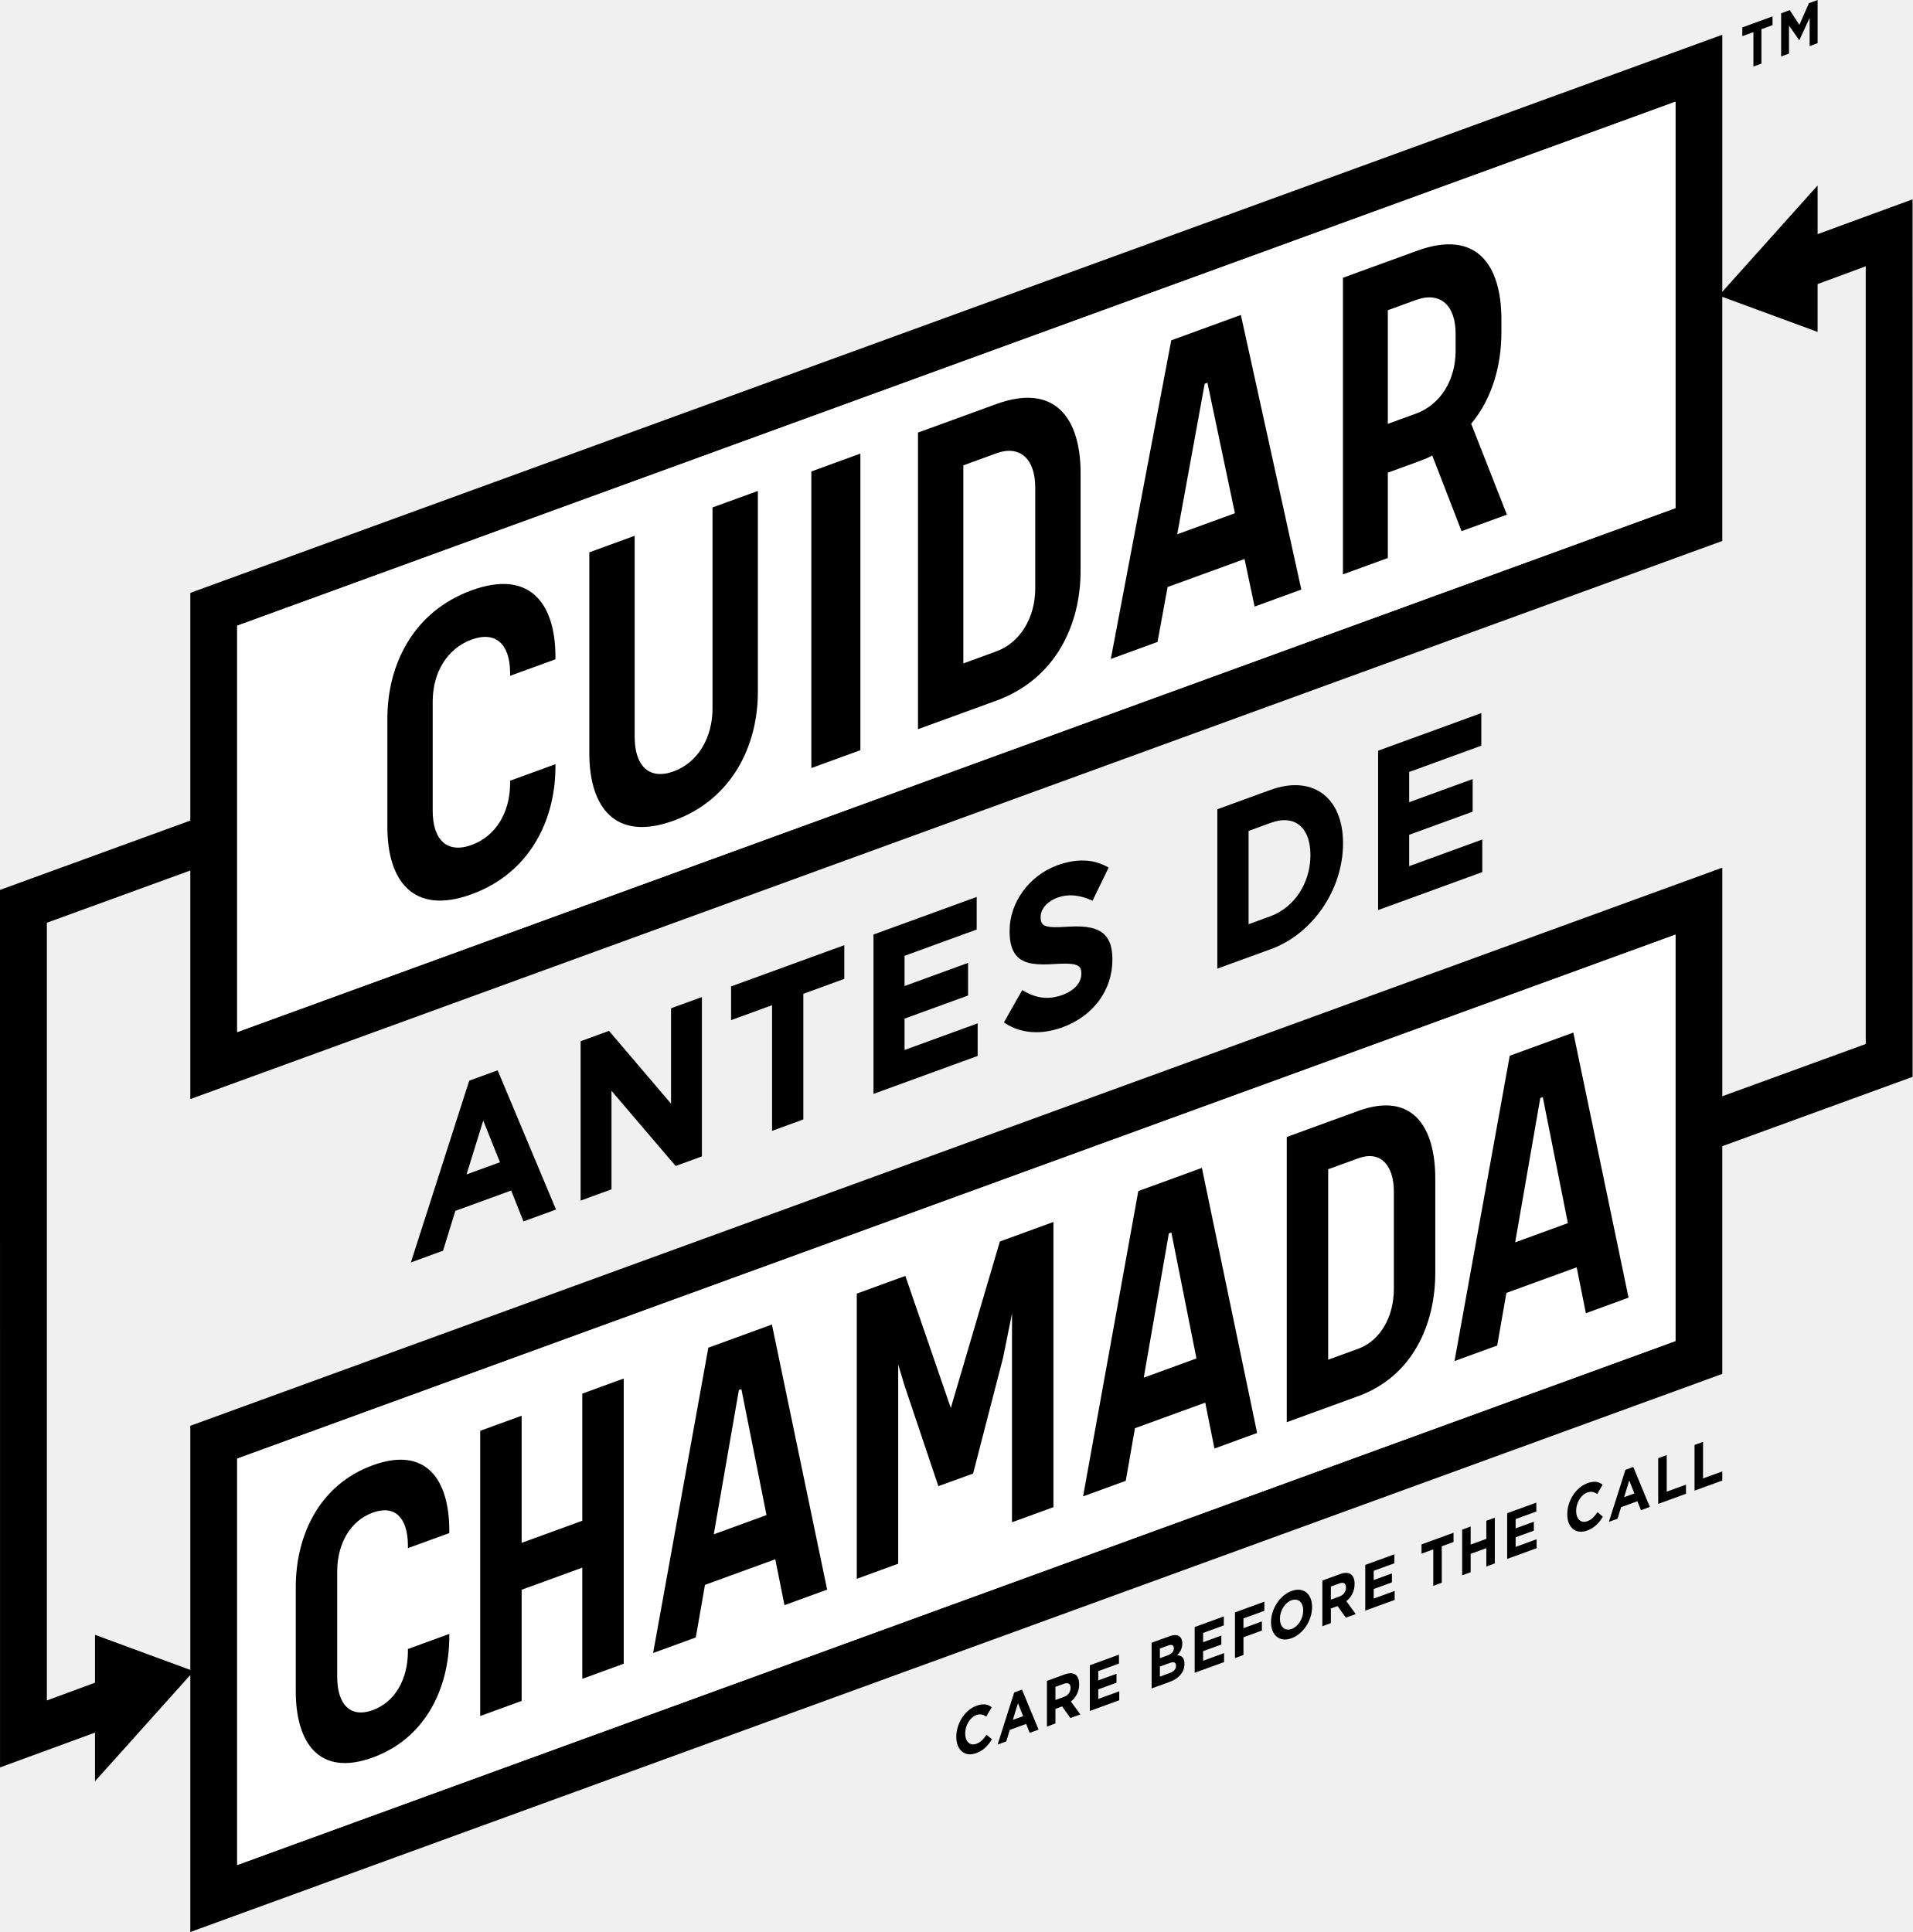
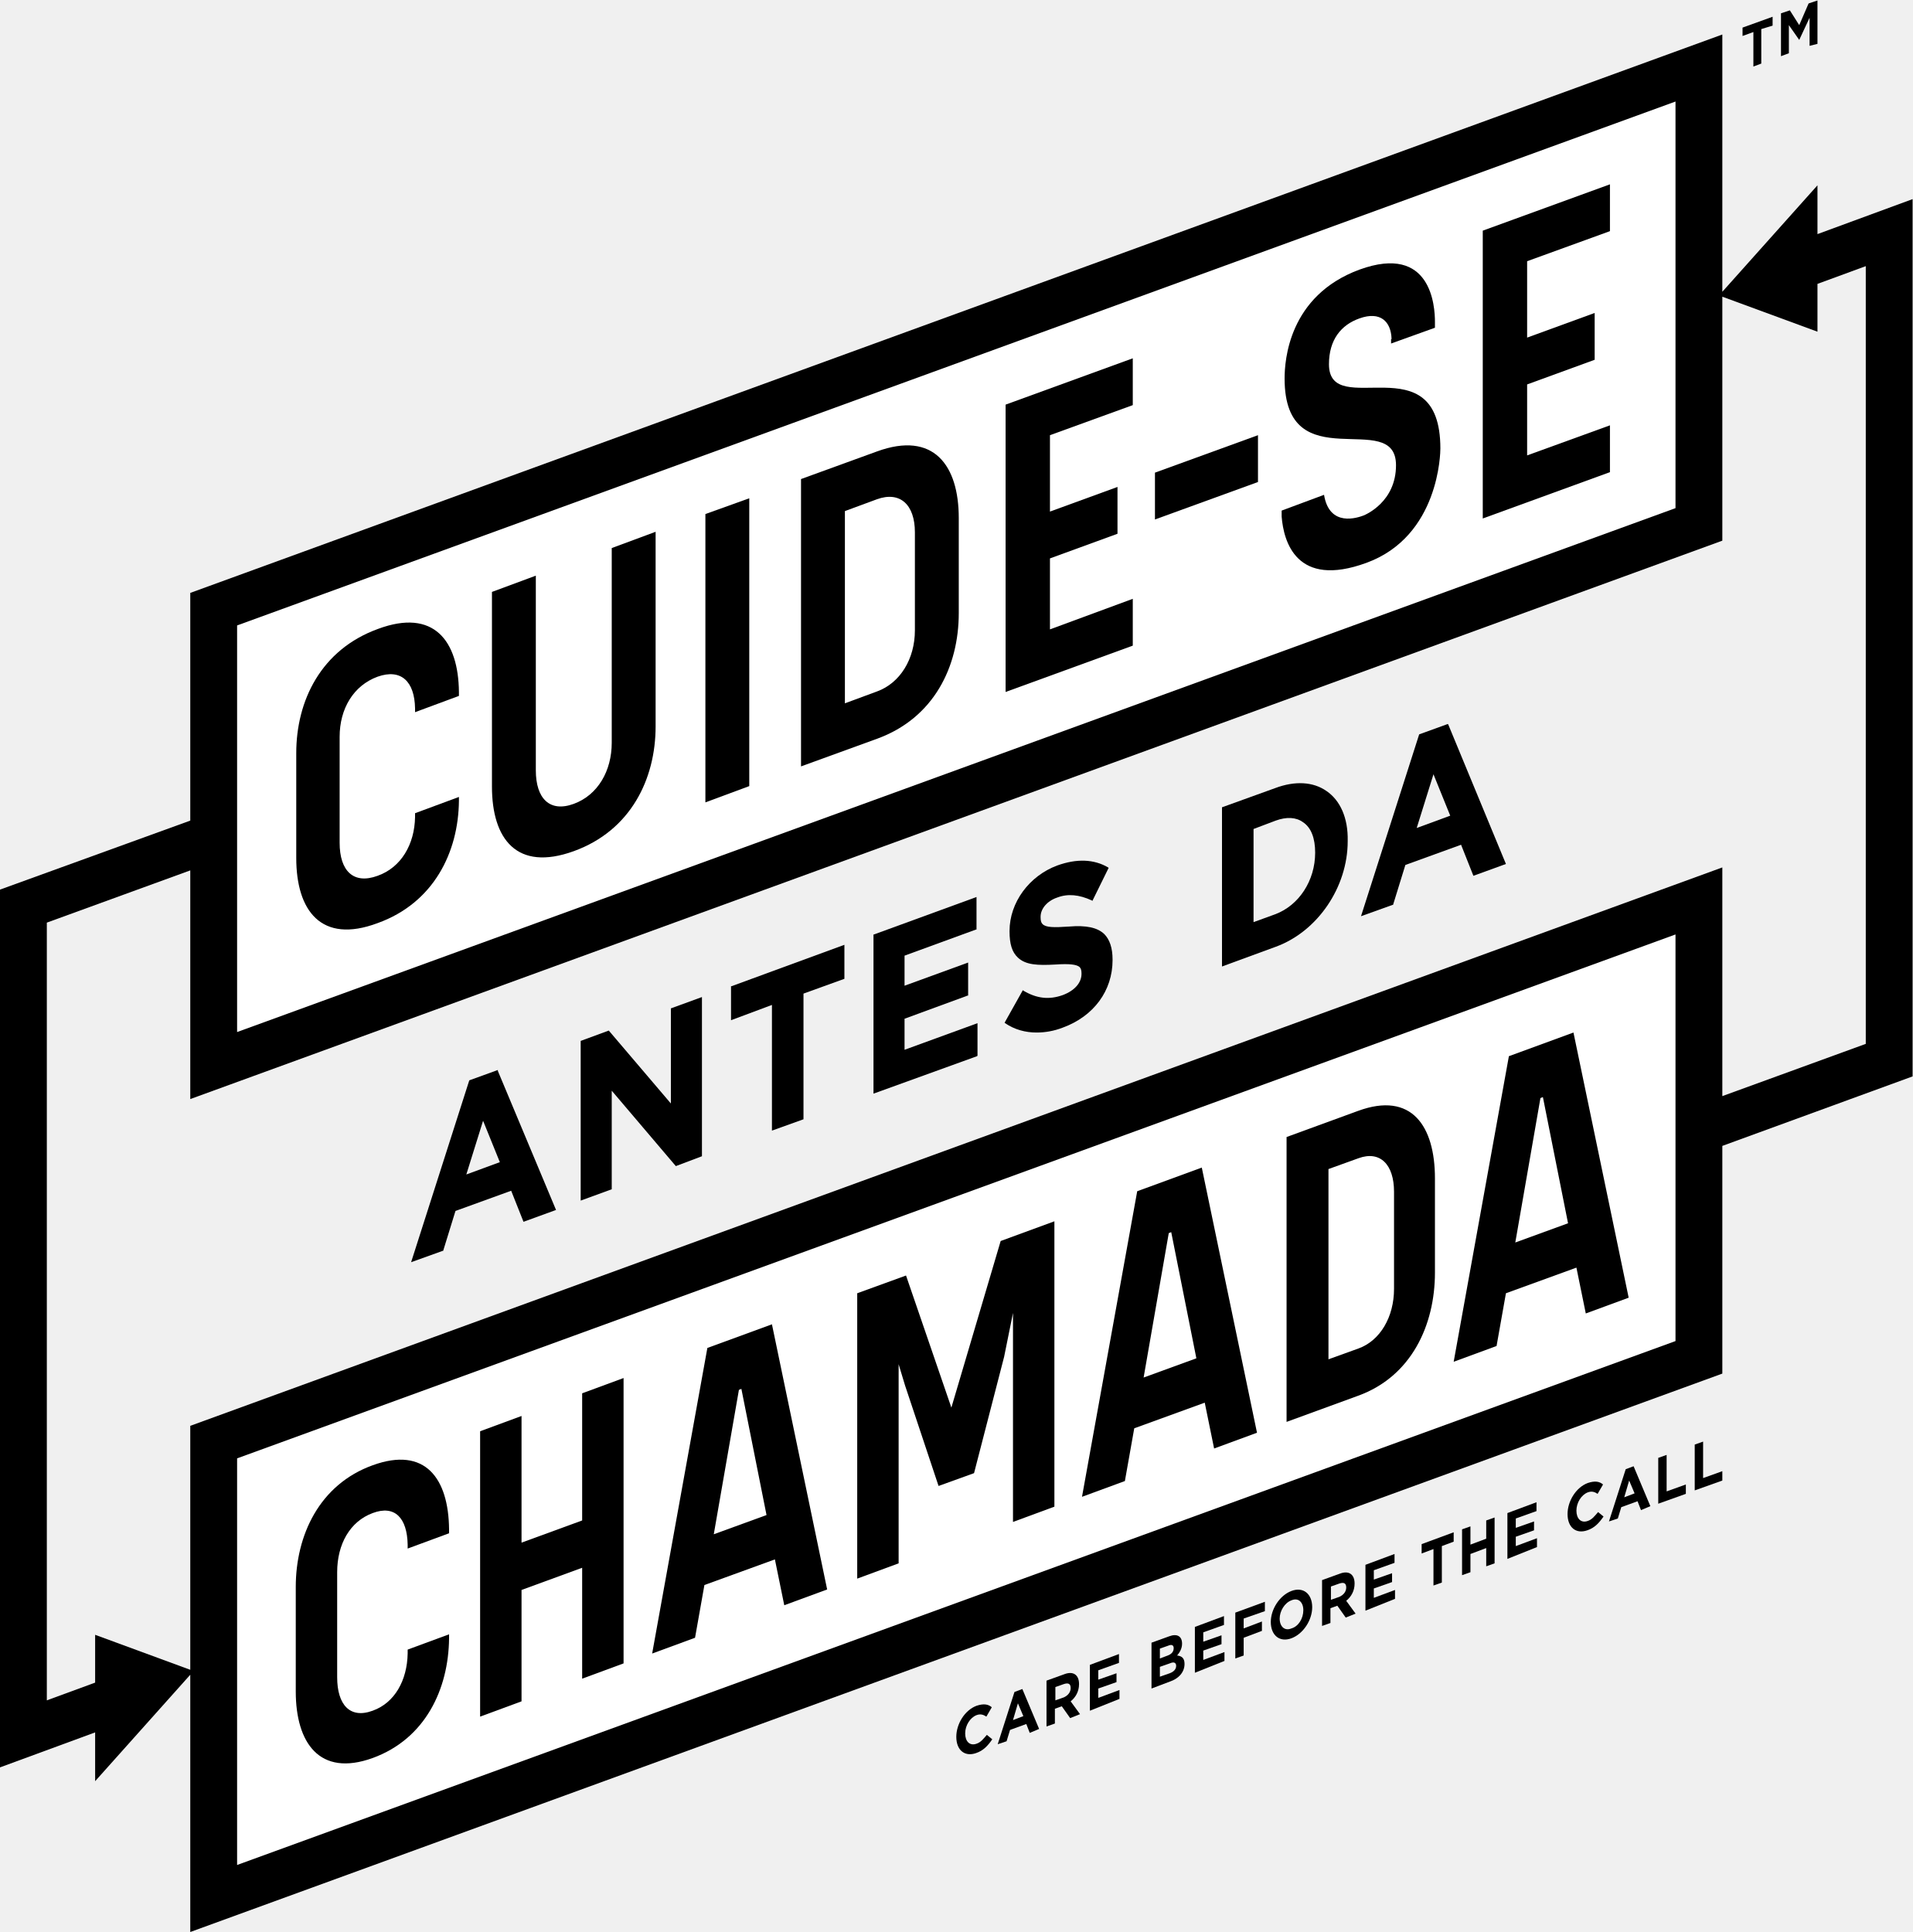
<svg xmlns="http://www.w3.org/2000/svg" version="1.1" id="Layer_1" x="0px" y="0px" viewBox="0 0 388 392" style="enable-background:new 0 0 388 392;" xml:space="preserve">
  <style type="text/css">
	.st0{fill:#FFFFFF;}
</style>
  <g>
    <g>
      <g>
        <g>
-           <path d="M198.019,355.714c-2.306,0.84-4.019-0.642-4.019-3.305v-0.026c0-2.636,1.679-5.407,4.086-6.284      c1.477-0.539,2.361-0.278,3.089,0.304l-1.097,1.897c-0.605-0.429-1.22-0.602-2.004-0.316c-1.321,0.481-2.272,2.126-2.272,3.716      v0.026c0,1.589,0.929,2.576,2.272,2.086c0.896-0.327,1.444-0.95,2.06-1.837l1.097,0.912      C200.425,354.201,199.53,355.163,198.019,355.714z" />
-           <path d="M208.886,351.595l-0.717-1.818l-3.314,1.208l-0.716,2.341l-1.758,0.64l3.358-10.563l1.59-0.579l3.358,8.116      L208.886,351.595z M206.512,345.572l-1.041,3.386l2.082-0.759L206.512,345.572z" />
-           <path d="M217.146,348.586l-1.679-2.355l-1.355,0.493v2.967l-1.724,0.628v-9.272l3.582-1.305      c1.847-0.673,2.955,0.075,2.955,1.983v0.026c0,1.497-0.683,2.687-1.679,3.486l1.914,2.614L217.146,348.586z M217.179,342.467      c0-0.874-0.515-1.137-1.354-0.831l-1.713,0.624v2.663l1.746-0.636c0.839-0.306,1.321-1.011,1.321-1.793V342.467z" />
-           <path d="M221.089,347.149v-9.272l5.91-2.154v1.815l-4.198,1.53v1.881l3.694-1.346v1.815l-3.694,1.346v1.947l4.254-1.55v1.815      L221.089,347.149z" />
-           <path d="M237.35,341.224l-3.728,1.358v-9.272l3.638-1.326c1.601-0.583,2.586-0.002,2.586,1.455v0.027      c0,1.046-0.47,1.8-1.03,2.376c0.907,0.08,1.467,0.499,1.467,1.744v0.026C240.283,339.307,239.118,340.579,237.35,341.224z       M238.133,334.408c0-0.609-0.403-0.807-1.131-0.542l-1.702,0.62v1.961l1.589-0.579c0.761-0.277,1.243-0.744,1.243-1.433V334.408      z M238.57,337.958c0-0.623-0.391-0.864-1.276-0.542l-1.993,0.726v2.04l2.049-0.747c0.761-0.277,1.22-0.762,1.22-1.451V337.958z" />
-           <path d="M242.356,339.4v-9.272l5.91-2.154v1.815l-4.197,1.53v1.881l3.694-1.346v1.815l-3.694,1.346v1.947l4.253-1.55v1.815      L242.356,339.4z" />
-           <path d="M252.253,328.375v1.974l3.739-1.362v1.854l-3.739,1.362v3.59l-1.724,0.628v-9.272l5.966-2.174v1.854L252.253,328.375z" />
-           <path d="M262.001,332.401c-2.418,0.881-4.153-0.62-4.153-3.256v-0.026c0-2.636,1.758-5.435,4.176-6.317      c2.418-0.881,4.153,0.62,4.153,3.256v0.026C266.176,328.721,264.419,331.52,262.001,332.401z M264.374,326.741      c0-1.59-0.985-2.555-2.373-2.049c-1.388,0.506-2.351,2.155-2.351,3.745v0.026c0,1.589,0.985,2.555,2.373,2.049      s2.351-2.155,2.351-3.745V326.741z" />
-           <path d="M273.021,328.226l-1.679-2.355l-1.355,0.493v2.967l-1.724,0.628v-9.272l3.582-1.305      c1.847-0.673,2.955,0.075,2.955,1.983v0.026c0,1.497-0.683,2.686-1.679,3.486l1.914,2.614L273.021,328.226z M273.055,322.107      c0-0.874-0.515-1.137-1.354-0.831l-1.713,0.624v2.663l1.746-0.636c0.84-0.306,1.321-1.011,1.321-1.793V322.107z" />
-           <path d="M276.964,326.79v-9.272l5.91-2.154v1.815l-4.197,1.53v1.881l3.694-1.346v1.815l-3.694,1.346v1.947l4.253-1.55v1.815      L276.964,326.79z" />
-           <path d="M292.486,313.742v7.392l-1.724,0.628v-7.392l-2.384,0.869v-1.881l6.492-2.365v1.881L292.486,313.742z" />
-           <path d="M301.524,317.84v-3.722l-3.179,1.159v3.722l-1.724,0.628v-9.272l1.724-0.628v3.669l3.179-1.159v-3.669l1.724-0.628      v9.272L301.524,317.84z" />
-           <path d="M305.754,316.3v-9.272l5.91-2.154v1.815l-4.197,1.53v1.881l3.694-1.346v1.815l-3.694,1.346v1.947l4.253-1.55v1.815      L305.754,316.3z" />
-           <path d="M321.959,310.554c-2.306,0.84-4.019-0.642-4.019-3.304v-0.026c0-2.636,1.679-5.407,4.086-6.284      c1.478-0.538,2.362-0.278,3.089,0.304l-1.097,1.897c-0.605-0.429-1.22-0.602-2.003-0.316c-1.321,0.481-2.272,2.126-2.272,3.716      v0.026c0,1.589,0.929,2.576,2.272,2.086c0.895-0.326,1.444-0.95,2.059-1.836l1.097,0.911      C324.366,309.041,323.47,310.003,321.959,310.554z" />
-           <path d="M332.89,306.412l-0.716-1.818l-3.314,1.208l-0.717,2.341l-1.757,0.64l3.358-10.563l1.59-0.579l3.358,8.115      L332.89,306.412z M330.516,300.389l-1.041,3.386l2.082-0.759L330.516,300.389z" />
-           <path d="M336.393,305.136v-9.272l1.724-0.628v7.418l3.907-1.423v1.854L336.393,305.136z" />
-           <path d="M343.763,302.45v-9.272l1.724-0.628v7.418l3.907-1.423v1.854L343.763,302.45z" />
-         </g>
-       </g>
-       <g>
-         <g>
-           <path d="M357.334,5.924v6.98l-1.627,0.592v-6.98l-2.25,0.821V5.559l6.128-2.233v1.777L357.334,5.924z" />
-           <path d="M367.111,9.346V3.629l-2.081,4.499l-0.043,0.016l-2.06-2.953v5.679l-1.596,0.582V2.695l1.754-0.639l1.944,2.995      l1.944-4.412L368.728,0v8.757L367.111,9.346z" />
+           <g>
+             <path d="M357.3,5.9v7l-1.6,0.6v-7l-2.2,0.8V5.6l6.1-2.2v1.8L357.3,5.9z" />
+             <path d="M367.1,9.3V3.6L365,8.1l0,0l-2.1-3v5.7l-1.6,0.6V2.7l1.8-0.6l1.9,3l1.9-4.4l1.8-0.6v8.8L367.1,9.3z" />
+           </g>
        </g>
      </g>
    </g>
    <g>
-       <path d="M387.994,40.44l-19.266,7.069v-9.878l-19.334,21.567V7.051L38.607,120.292v46.202L0,180.561l0.006,178.05l19.266-7.069    v9.878l19.334-21.567V392l310.787-113.241v-46.202L388,218.49L387.994,40.44z M48.113,126.956L339.887,20.643v82.453    L48.113,209.409V126.956z M339.887,272.096L48.113,378.409v-82.453l291.774-106.313V272.096z M378.494,211.826l-29.1,10.603    v-46.379L38.607,289.292v49.53l-19.334-7.114v9.708l-9.766,3.607V187.225l29.1-10.603V223L349.393,109.76V60.23l19.334,7.114    v-9.708l9.766-3.607V211.826z" />
-       <path class="st0" d="M48.113,126.956L339.887,20.643v82.453L48.113,209.409V126.956z M339.887,272.096L48.113,378.409v-82.453    l291.774-106.313V272.096z" />
+       <path d="M388,40.4l-19.3,7.1v-9.9l-19.3,21.6V7L38.6,120.3v46.2L0,180.5l0,178.1l19.3-7.1v9.9l19.3-21.6V392l310.8-113.3v-46.2    l38.6-14.1L388,40.4z M378.5,211.8l-29.1,10.6V176L38.6,289.3v49.5l-19.3-7.1v9.7L9.5,345V187.2l29.1-10.6V223l310.8-113.3V60.2    l19.3,7.1v-9.7l9.8-3.6V211.8z" />
+       <path class="st0" d="M48.1,126.9L339.9,20.6v82.5L48.1,209.4V126.9z M339.9,272.1L48.1,378.4v-82.5l291.8-106.3V272.1z" />
      <g>
-         <path d="M100.956,217.167l-5.766,2.101l-11.836,36.877l6.446-2.35l0.078-0.028l2.498-8.083l11.322-4.126l2.497,6.262l6.6-2.404     l-11.776-28.103L100.956,217.167z M101.426,235.818l-6.782,2.471l3.391-10.925L101.426,235.818z" />
-         <polygon points="136.129,223.936 123.546,209.165 117.787,211.264 117.787,243.598 124.051,241.315 124.051,221.321      137.062,236.574 142.393,234.631 142.393,202.298 136.129,204.58    " />
-         <polygon points="148.312,200.141 148.312,206.983 156.624,203.954 156.624,229.447 162.967,227.135 162.967,201.642      171.279,198.614 171.279,191.771 148.421,200.101    " />
-         <polygon points="183.502,206.678 196.272,202.024 196.381,201.985 196.381,195.372 183.502,200.064 183.502,193.931      198.027,188.639 198.136,188.599 198.136,181.986 177.309,189.576 177.2,189.616 177.2,221.95 198.223,214.289 198.332,214.249      198.332,207.636 183.502,213.04    " />
-         <path d="M223.991,189.561c-1.356-1.28-3.564-1.756-7.162-1.542c-2.967,0.192-4.599,0.173-5.274-0.46     c-0.306-0.287-0.443-0.728-0.443-1.429v-0.091c0-1.621,1.336-3.156,3.403-3.91c2.125-0.774,4.408-0.591,6.978,0.56l0.147,0.066     l3.261-6.722l-0.134-0.077c-2.916-1.678-6.377-1.806-10.287-0.382c-5.694,2.074-9.67,7.536-9.67,13.28v0.092     c0,2.487,0.549,4.211,1.677,5.27c1.55,1.454,4.04,1.603,7.553,1.375c2.864-0.184,4.281-0.025,4.892,0.548     c0.3,0.282,0.434,0.697,0.434,1.345v0.092c0,1.815-1.433,3.421-3.833,4.296c-2.771,1.009-5.317,0.725-8.014-0.899l-0.147-0.087     l-3.711,6.555l0.127,0.086c1.864,1.27,4.054,1.909,6.422,1.909c1.701,0,3.493-0.33,5.32-0.996     c6.254-2.278,10.138-7.537,10.138-13.724v-0.091C225.669,192.283,225.12,190.626,223.991,189.561z" />
-         <path d="M268.129,160.898c-2.672-1.876-6.371-2.096-10.415-0.62l-10.762,3.922v32.334l10.876-3.963     c8.476-3.087,14.627-12.103,14.627-21.436v-0.091C272.455,166.457,270.918,162.853,268.129,160.898z M265.839,173.424v0.091     c0,5.641-3.266,10.622-8.126,12.393l-4.42,1.61v-18.925l4.535-1.652c2.199-0.801,4.117-0.697,5.543,0.302     C264.962,168.36,265.839,170.554,265.839,173.424z" />
-         <polygon points="285.872,175.739 285.872,169.378 298.641,164.724 298.75,164.684 298.75,158.072 285.872,162.764      285.872,156.631 300.397,151.339 300.506,151.299 300.506,144.686 279.678,152.276 279.569,152.316 279.569,184.649      300.593,176.988 300.702,176.948 300.702,170.336    " />
+         <g>
+           <g>
+             <path d="M198,355.7c-2.3,0.8-4-0.6-4-3.3v0c0-2.6,1.7-5.4,4.1-6.3c1.5-0.5,2.4-0.3,3.1,0.3l-1.1,1.9c-0.6-0.4-1.2-0.6-2-0.3       c-1.3,0.5-2.3,2.1-2.3,3.7v0c0,1.6,0.9,2.6,2.3,2.1c0.9-0.3,1.4-1,2.1-1.8l1.1,0.9C200.4,354.2,199.5,355.2,198,355.7z" />
+             <path d="M208.9,351.6l-0.7-1.8l-3.3,1.2l-0.7,2.3l-1.8,0.6l3.4-10.6l1.6-0.6l3.4,8.1L208.9,351.6z M206.5,345.6l-1,3.4l2.1-0.8       L206.5,345.6z" />
+             <path d="M217.1,348.6l-1.7-2.4l-1.4,0.5v3l-1.7,0.6V341l3.6-1.3c1.8-0.7,3,0.1,3,2v0c0,1.5-0.7,2.7-1.7,3.5l1.9,2.6       L217.1,348.6z M217.2,342.5c0-0.9-0.5-1.1-1.4-0.8l-1.7,0.6v2.7l1.7-0.6C216.7,344,217.2,343.3,217.2,342.5L217.2,342.5z" />
+             <path d="M221.1,347.1v-9.3l5.9-2.2v1.8l-4.2,1.5v1.9l3.7-1.3v1.8l-3.7,1.3v1.9l4.3-1.6v1.8L221.1,347.1z" />
+             <path d="M237.3,341.2l-3.7,1.4v-9.3l3.6-1.3c1.6-0.6,2.6,0,2.6,1.5v0c0,1-0.5,1.8-1,2.4c0.9,0.1,1.5,0.5,1.5,1.7v0       C240.3,339.3,239.1,340.6,237.3,341.2z M238.1,334.4c0-0.6-0.4-0.8-1.1-0.5l-1.7,0.6v2l1.6-0.6       C237.7,335.6,238.1,335.1,238.1,334.4L238.1,334.4z M238.6,338c0-0.6-0.4-0.9-1.3-0.5l-2,0.7v2l2-0.7       C238.1,339.2,238.6,338.7,238.6,338L238.6,338z" />
+             <path d="M242.4,339.4v-9.3l5.9-2.2v1.8l-4.2,1.5v1.9l3.7-1.3v1.8l-3.7,1.3v1.9l4.3-1.6v1.8L242.4,339.4z" />
+             <path d="M252.3,328.4v2l3.7-1.4v1.9l-3.7,1.4v3.6l-1.7,0.6v-9.3l6-2.2v1.9L252.3,328.4z" />
+             <path d="M262,332.4c-2.4,0.9-4.2-0.6-4.2-3.3v0c0-2.6,1.8-5.4,4.2-6.3c2.4-0.9,4.2,0.6,4.2,3.3v0       C266.2,328.7,264.4,331.5,262,332.4z M264.4,326.7c0-1.6-1-2.6-2.4-2c-1.4,0.5-2.4,2.2-2.4,3.7v0c0,1.6,1,2.6,2.4,2       C263.4,330,264.4,328.4,264.4,326.7L264.4,326.7z" />
+             <path d="M273,328.2l-1.7-2.4l-1.4,0.5v3l-1.7,0.6v-9.3l3.6-1.3c1.8-0.7,3,0.1,3,2v0c0,1.5-0.7,2.7-1.7,3.5l1.9,2.6L273,328.2z        M273.1,322.1c0-0.9-0.5-1.1-1.4-0.8l-1.7,0.6v2.7l1.7-0.6C272.6,323.6,273.1,322.9,273.1,322.1L273.1,322.1z" />
+             <path d="M277,326.8v-9.3l5.9-2.2v1.8l-4.2,1.5v1.9l3.7-1.3v1.8l-3.7,1.3v1.9l4.3-1.6v1.8L277,326.8z" />
+             <path d="M292.5,313.7v7.4l-1.7,0.6v-7.4l-2.4,0.9v-1.9l6.5-2.4v1.9L292.5,313.7z" />
+             <path d="M301.5,317.8v-3.7l-3.2,1.2v3.7l-1.7,0.6v-9.3l1.7-0.6v3.7l3.2-1.2v-3.7l1.7-0.6v9.3L301.5,317.8z" />
+             <path d="M305.8,316.3V307l5.9-2.2v1.8l-4.2,1.5v1.9l3.7-1.3v1.8l-3.7,1.3v1.9l4.3-1.6v1.8L305.8,316.3z" />
+             <path d="M322,310.5c-2.3,0.8-4-0.6-4-3.3v0c0-2.6,1.7-5.4,4.1-6.3c1.5-0.5,2.4-0.3,3.1,0.3l-1.1,1.9c-0.6-0.4-1.2-0.6-2-0.3       c-1.3,0.5-2.3,2.1-2.3,3.7v0c0,1.6,0.9,2.6,2.3,2.1c0.9-0.3,1.4-1,2.1-1.8l1.1,0.9C324.4,309,323.5,310,322,310.5z" />
+             <path d="M332.9,306.4l-0.7-1.8l-3.3,1.2l-0.7,2.3l-1.8,0.6l3.4-10.6l1.6-0.6l3.4,8.1L332.9,306.4z M330.5,300.4l-1,3.4l2.1-0.8       L330.5,300.4z" />
+             <path d="M336.4,305.1v-9.3l1.7-0.6v7.4l3.9-1.4v1.9L336.4,305.1z" />
+             <path d="M343.8,302.4v-9.3l1.7-0.6v7.4l3.9-1.4v1.9L343.8,302.4z" />
+           </g>
+         </g>
+       </g>
+       <g>
+         <path d="M101,217.1l-5.8,2.1l-11.8,36.9l6.4-2.3l0.1,0l2.5-8.1l11.3-4.1l2.5,6.3l6.6-2.4L101,217.3L101,217.1z M101.4,235.8     l-6.8,2.5l3.4-10.9L101.4,235.8z" />
+         <path d="M293.7,146.9l-5.8,2.1l-11.8,36.9l6.4-2.3l0.1,0l2.5-8.1l11.3-4.1l2.5,6.3l6.6-2.4L293.8,147L293.7,146.9z M294.2,165.5     l-6.8,2.5l3.4-10.9L294.2,165.5z" />
+         <polygon points="136.1,223.9 123.5,209.1 117.8,211.2 117.8,243.6 124.1,241.3 124.1,221.3 137.1,236.6 142.4,234.6 142.4,202.3      136.1,204.6    " />
+         <polygon points="148.3,200.1 148.3,207 156.6,203.9 156.6,229.4 163,227.1 163,201.6 171.3,198.6 171.3,191.7 148.4,200.1    " />
+         <polygon points="183.5,206.7 196.3,202 196.4,202 196.4,195.3 183.5,200 183.5,193.9 198,188.6 198.1,188.6 198.1,182      177.3,189.6 177.2,189.6 177.2,221.9 198.2,214.3 198.3,214.2 198.3,207.6 183.5,213    " />
+         <path d="M224,189.5c-1.4-1.3-3.6-1.8-7.2-1.5c-3,0.2-4.6,0.2-5.3-0.5c-0.3-0.3-0.4-0.7-0.4-1.4V186c0-1.6,1.3-3.2,3.4-3.9     c2.1-0.8,4.4-0.6,7,0.6l0.1,0.1l3.3-6.7l-0.1-0.1c-2.9-1.7-6.4-1.8-10.3-0.4c-5.7,2.1-9.7,7.5-9.7,13.3v0.1     c0,2.5,0.5,4.2,1.7,5.3c1.6,1.5,4,1.6,7.6,1.4c2.9-0.2,4.3,0,4.9,0.5c0.3,0.3,0.4,0.7,0.4,1.3v0.1c0,1.8-1.4,3.4-3.8,4.3     c-2.8,1-5.3,0.7-8-0.9l-0.1-0.1l-3.7,6.6l0.1,0.1c1.9,1.3,4.1,1.9,6.4,1.9c1.7,0,3.5-0.3,5.3-1c6.3-2.3,10.1-7.5,10.1-13.7v-0.1     C225.7,192.3,225.1,190.6,224,189.5z" />
+         <path d="M269.1,160.5c-2.7-1.9-6.4-2.1-10.4-0.6l-10.8,3.9v32.3l10.9-4c8.5-3.1,14.6-12.1,14.6-21.4v-0.1     C273.5,166,271.9,162.4,269.1,160.5z M266.8,173L266.8,173c0,5.7-3.3,10.7-8.1,12.5l-4.4,1.6v-18.9l4.5-1.7     c2.2-0.8,4.1-0.7,5.5,0.3C266,167.9,266.8,170.1,266.8,173z" />
+       </g>
+       <g>
+         <path d="M60,343.2V322c0-10.5,4.8-20.8,15.6-24.7c10.7-3.9,15.4,2.7,15.5,13v0.8l-8.4,3.1v-0.8c-0.1-5.4-2.6-8.1-7.1-6.4     c-4.6,1.7-7.2,6.3-7.2,12v21.3c0,5.6,2.6,8.5,7.2,6.8c4.5-1.6,7-6.2,7.1-11.6v-0.8l8.4-3.1v0.8c-0.1,10.3-4.8,20.4-15.5,24.3     C64.8,360.6,60,353.6,60,343.2z" />
+         <path d="M118.1,318.1l-12.3,4.5v22.6l-8.4,3.1v-57.9l8.4-3.1V313l12.3-4.5v-25.8l8.4-3.1v57.9l-8.4,3.1V318.1z" />
+         <path d="M156.6,268.7l11.2,53.8l-8.7,3.2l-1.9-9.3l-14.3,5.2l-1.9,10.7l-8.7,3.2l11.2-62L156.6,268.7z M144.8,311.3l10.7-3.9     l-5.1-25.6l-0.5,0.2L144.8,311.3z" />
+         <path d="M243.8,236.9l11.2,53.8l-8.7,3.2l-1.9-9.3l-14.3,5.2l-1.9,10.7l-8.7,3.2l11.2-62L243.8,236.9z M232,279.5l10.7-3.9     l-5.1-25.6l-0.5,0.2L232,279.5z" />
+         <path d="M261,230.7l14.5-5.3c10.9-4,15.6,3.1,15.6,13.7v19.1c0,10.7-4.8,21.1-15.6,25l-14.5,5.3V230.7z M282.8,241.8     c0-5.5-2.8-8.4-7.2-6.8l-6.1,2.2v38.6l6.1-2.2c4.4-1.6,7.2-6.4,7.2-12.1V241.8z" />
+         <path d="M319.2,209.5l11.2,53.8l-8.7,3.2l-1.9-9.3l-14.3,5.2l-1.9,10.7l-8.7,3.2l11.2-62L319.2,209.5z M307.4,252.1l10.7-3.9     l-5.1-25.6l-0.5,0.2L307.4,252.1z" />
+         <path d="M190.4,301.5l-6.8-20.4l-1.3-4.3v40.4l-8.4,3.1v-57.9l9.9-3.6l9.2,26.8l10-33.8l10.9-4v57.9l-8.4,3.1v-42.4l-1.8,8.9     l-6.1,23.6L190.4,301.5z" />
      </g>
      <g>
        <g>
          <g>
-             <path d="M78.583,167.774v-21.974c0-10.888,5.203-21.692,17.095-26.025c11.706-4.266,16.909,2.549,17.001,13.205v0.792       l-9.197,3.351v-0.792c-0.093-5.608-2.881-8.353-7.804-6.56c-5.018,1.829-7.898,6.738-7.898,12.578v22.172       c0,5.839,2.88,8.749,7.898,6.921c4.923-1.795,7.711-6.572,7.804-12.247v-0.792l9.197-3.351v0.792       c-0.093,10.723-5.295,21.33-17.001,25.595C83.786,185.774,78.583,178.662,78.583,167.774z" />
-             <path d="M119.553,152.845v-40.78l9.198-3.351v40.78c0,5.84,2.88,8.849,7.897,7.021c5.018-1.828,7.898-6.935,7.898-12.775       v-40.78l9.198-3.351v40.78c0,10.888-5.204,21.791-17.096,26.123C124.757,170.845,119.553,163.733,119.553,152.845z" />
-             <path d="M164.592,95.655l9.951-3.625v60.18l-9.951,3.625V95.655z" />
-             <path d="M186.229,87.771l15.887-5.788c11.891-4.334,17.096,2.876,17.096,13.962v19.896c0,11.086-5.204,21.989-17.096,26.322       l-15.887,5.788V87.771z M210.014,98.901c0-5.741-3.066-8.681-7.897-6.921l-6.69,2.438v40.186l6.69-2.438       c4.832-1.76,7.897-6.837,7.897-12.775V98.901z" />
-             <path d="M251.728,63.906l12.264,55.712l-9.477,3.452l-2.044-9.647l-15.608,5.687l-2.044,11.137l-9.477,3.454l12.264-64.649       L251.728,63.906z M238.814,108.402l11.705-4.266l-5.574-26.475l-0.557,0.203L238.814,108.402z" />
-             <path d="M290.553,92.42c-1.023,0.571-2.044,0.942-3.066,1.314l-5.947,2.167v17.322l-9.106,3.317V56.36l15.053-5.484       c12.078-4.401,17.095,2.877,17.095,13.963v2.573c0,6.731-1.859,13.446-6.133,18.567l7.247,18.442l-9.198,3.351L290.553,92.42z        M281.54,86.003l5.667-2.065c5.019-1.828,8.084-6.805,8.084-12.744V67.73c0-5.741-3.066-8.682-8.084-6.853l-5.667,2.065V86.003       z" />
-           </g>
-         </g>
-         <g>
-           <g>
            <g>
-               <path d="M60.003,343.155v-21.13c0-10.47,4.751-20.766,15.615-24.725c10.693-3.896,15.446,2.747,15.53,12.996v0.761l-8.4,3.061        v-0.762c-0.085-5.393-2.631-8.082-7.13-6.444c-4.582,1.67-7.214,6.34-7.214,11.956v21.319c0,5.615,2.631,8.463,7.214,6.794        c4.499-1.639,7.045-6.183,7.13-11.64v-0.761l8.4-3.061v0.762c-0.084,10.31-4.837,20.417-15.53,24.313        C64.755,360.553,60.003,353.624,60.003,343.155z" />
-               <path d="M118.127,318.074l-12.305,4.483v22.557l-8.404,3.061v-57.867l8.404-3.061v25.793l12.305-4.484v-25.793l8.402-3.061        v57.867l-8.402,3.061V318.074z" />
-               <path d="M156.595,268.746l11.204,53.786l-8.656,3.153l-1.868-9.313l-14.258,5.195l-1.866,10.673l-8.656,3.154l11.202-61.949        L156.595,268.746z M144.799,311.306l10.695-3.897l-5.093-25.555l-0.509,0.186L144.799,311.306z" />
-               <path d="M243.82,236.964l11.204,53.785l-8.656,3.153l-1.868-9.313l-14.258,5.195l-1.866,10.673l-8.656,3.154l11.202-61.948        L243.82,236.964z M232.024,279.523l10.695-3.896l-5.093-25.556l-0.509,0.186L232.024,279.523z" />
-               <path d="M261.04,230.691l14.512-5.288c10.864-3.958,15.615,3.067,15.615,13.726v19.13c0,10.66-4.751,21.053-15.615,25.011        l-14.512,5.287V230.691z M282.766,241.809c0-5.52-2.8-8.402-7.214-6.794l-6.111,2.226v38.642l6.111-2.227        c4.414-1.608,7.214-6.435,7.214-12.145V241.809z" />
-               <path d="M319.171,209.509l11.204,53.785l-8.656,3.154l-1.868-9.313l-14.258,5.195l-1.866,10.673l-8.658,3.154l11.204-61.949        L319.171,209.509z M307.375,252.068l10.693-3.897l-5.091-25.555l-0.509,0.186L307.375,252.068z" />
+               <g>
+                 <path d="M60.1,174.1v-21.3c0-10.6,5-21,16.6-25.2C88,123.4,93,130,93.1,140.4v0.8l-8.9,3.3v-0.8c-0.1-5.4-2.8-8.1-7.6-6.4         c-4.9,1.8-7.7,6.5-7.7,12.2v21.5c0,5.7,2.8,8.5,7.7,6.7c4.8-1.7,7.5-6.4,7.6-11.9V165l8.9-3.3v0.8         c-0.1,10.4-5.1,20.7-16.5,24.8C65.1,191.6,60.1,184.7,60.1,174.1z" />
+               </g>
+               <g>
+                 <path d="M99.8,159.6v-39.5l8.9-3.3v39.5c0,5.7,2.8,8.6,7.7,6.8c4.9-1.8,7.7-6.7,7.7-12.4v-39.5l8.9-3.3v39.5         c0,10.6-5,21.1-16.6,25.3S99.8,170.2,99.8,159.6z" />
+               </g>
+               <g>
+                 <path d="M143.1,104.3l8.9-3.2v58.4l-8.9,3.3V104.3z" />
+               </g>
+               <g>
+                 <path d="M162.5,97.2l15.4-5.6c11.5-4.2,16.6,2.8,16.6,13.5v19.3c0,10.8-5,21.3-16.6,25.5l-15.4,5.6V97.2z M185.6,108         c0-5.6-3-8.4-7.7-6.7l-6.5,2.4v39l6.5-2.4c4.7-1.7,7.7-6.6,7.7-12.4V108z" />
+               </g>
+               <g>
+                 <path d="M229.8,121.5v9.5l-25.8,9.4V82.1l25.8-9.4v9.5L213,88.3v15.5l13.7-5v9.5l-13.7,5v14.4L229.8,121.5z" />
+               </g>
+               <g>
+                 <path d="M234.3,95.9l20.9-7.6v9.5l-20.9,7.6V95.9z" />
+               </g>
+               <g>
+                 <path d="M282.3,68.8c-0.1-3.6-2.3-5.7-6.5-4.2c-3.7,1.3-6.2,4.3-6.2,9.3c0,11.6,22.6-4.6,22.6,17.1c0,0.8-0.2,17.8-15,23.2         c-14.2,5.2-16.8-4.3-17.2-9.4v-1.2l8.6-3.2c1.1,6.7,6.9,4.6,8,4.2c0.5-0.2,6.6-2.8,6.6-10.2c0-11.8-22.6,3.3-22.6-17.6         c0-3.6,0.8-16.8,15.2-22.1c14.6-5.3,15.3,7.5,15.3,10.6v1.2l-8.9,3.2V68.8z" />
+               </g>
+               <g>
+                 <path d="M326.6,86.3v9.5l-25.8,9.4V46.8l25.8-9.4v9.5l-16.8,6.1v15.5l13.7-5V73l-13.7,5v14.4L326.6,86.3z" />
+               </g>
            </g>
          </g>
-           <path d="M190.357,301.537l-6.841-20.354l-1.303-4.314v40.407l-8.403,3.062v-57.866l9.851-3.59l9.223,26.798l9.953-33.785      l10.865-3.958v57.866l-8.403,3.062v-42.358l-1.79,8.878l-6.104,23.602L190.357,301.537z" />
        </g>
      </g>
    </g>
  </g>
</svg>
